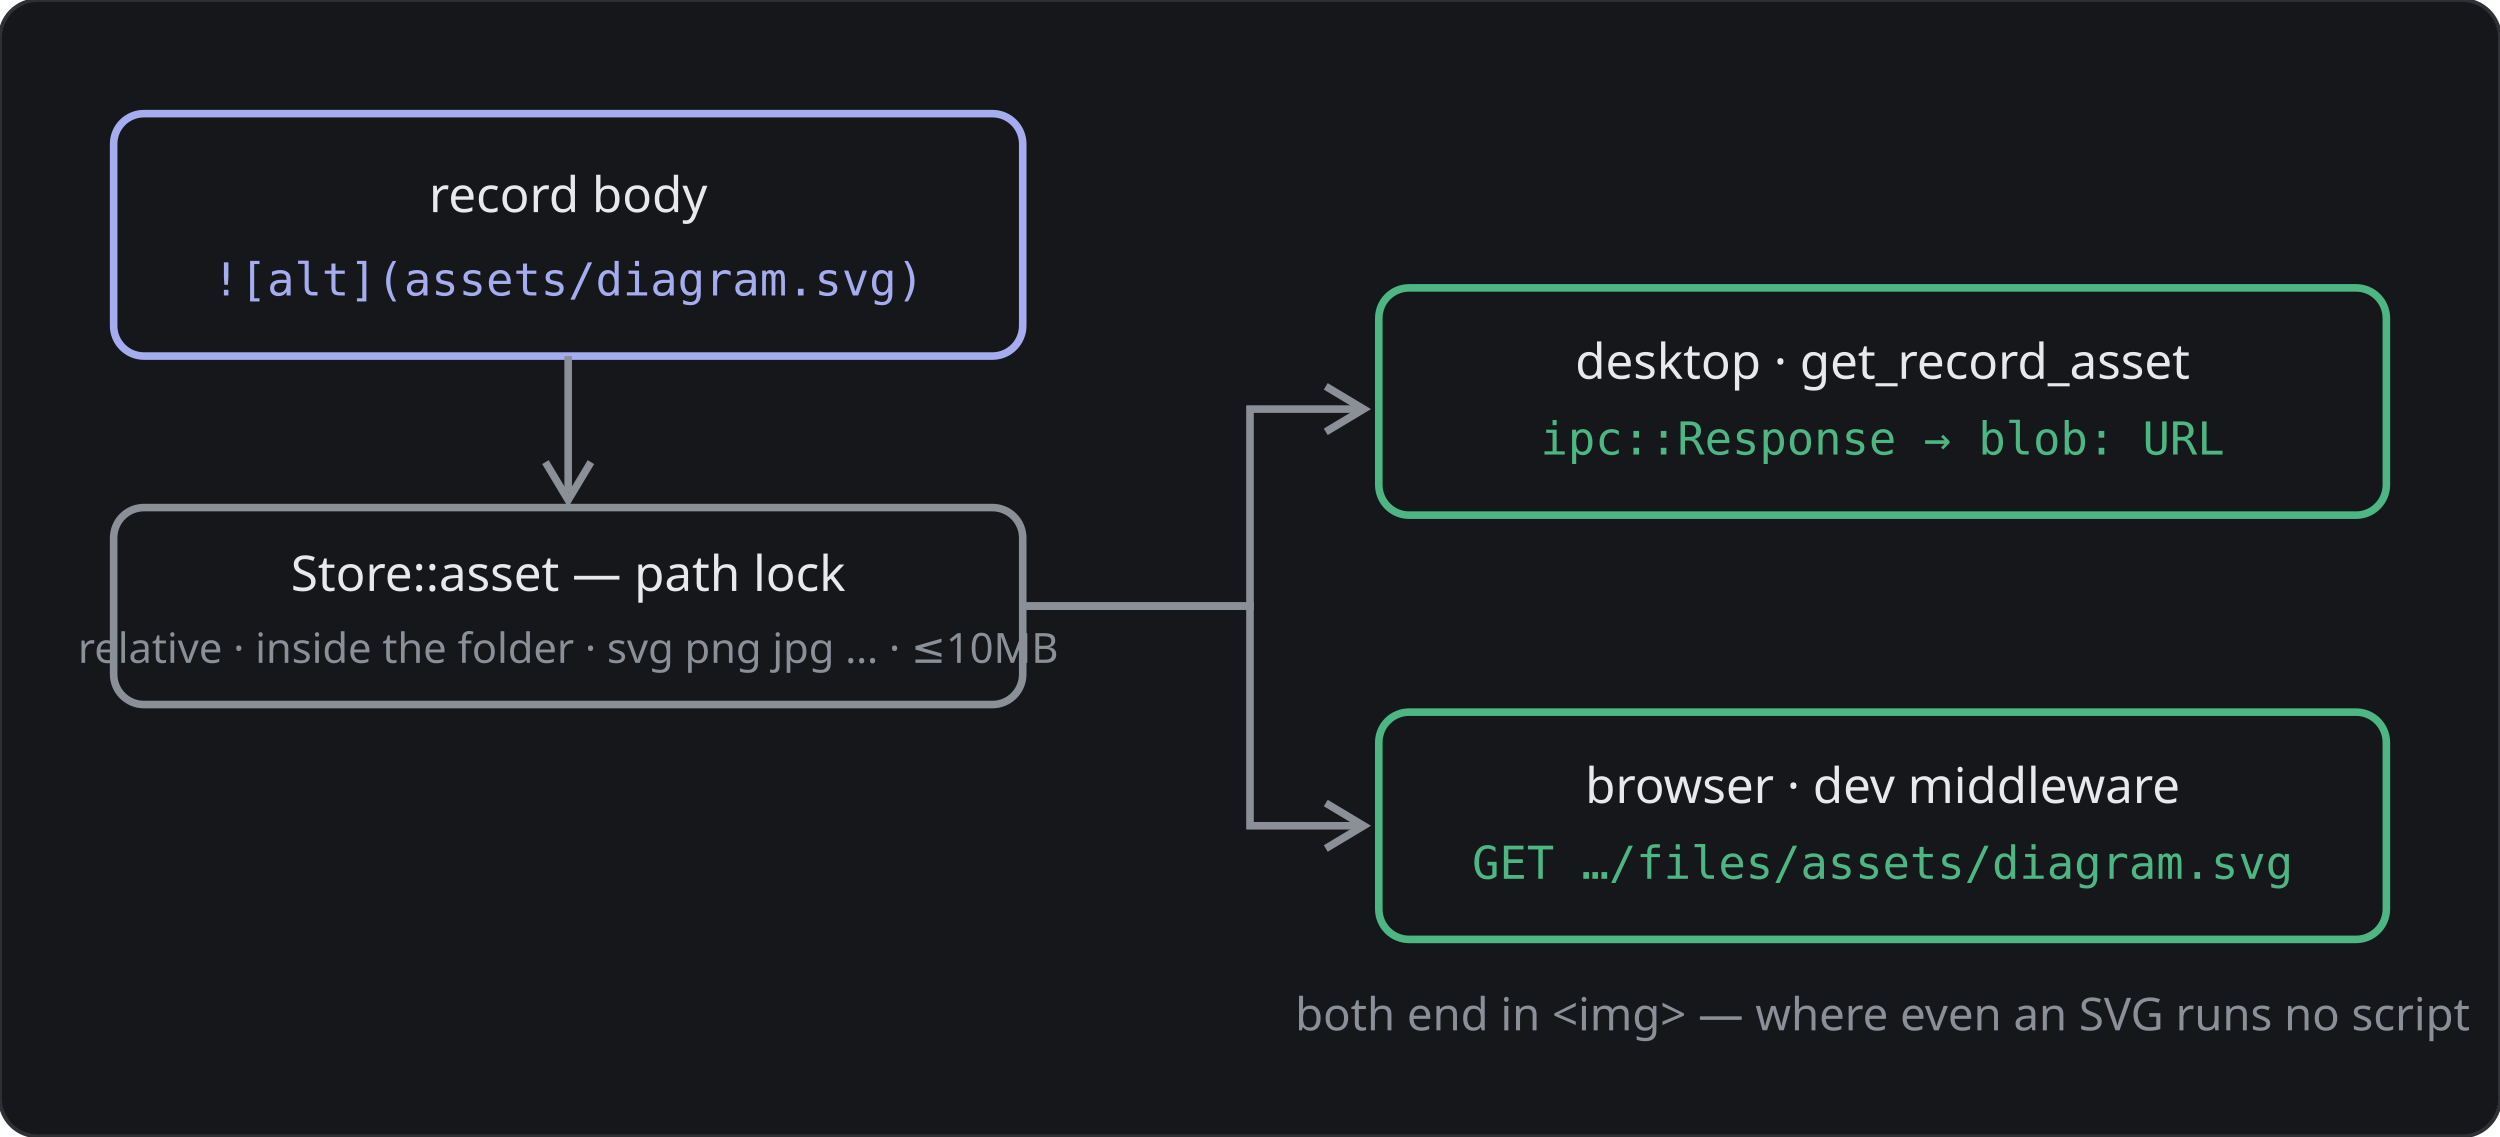
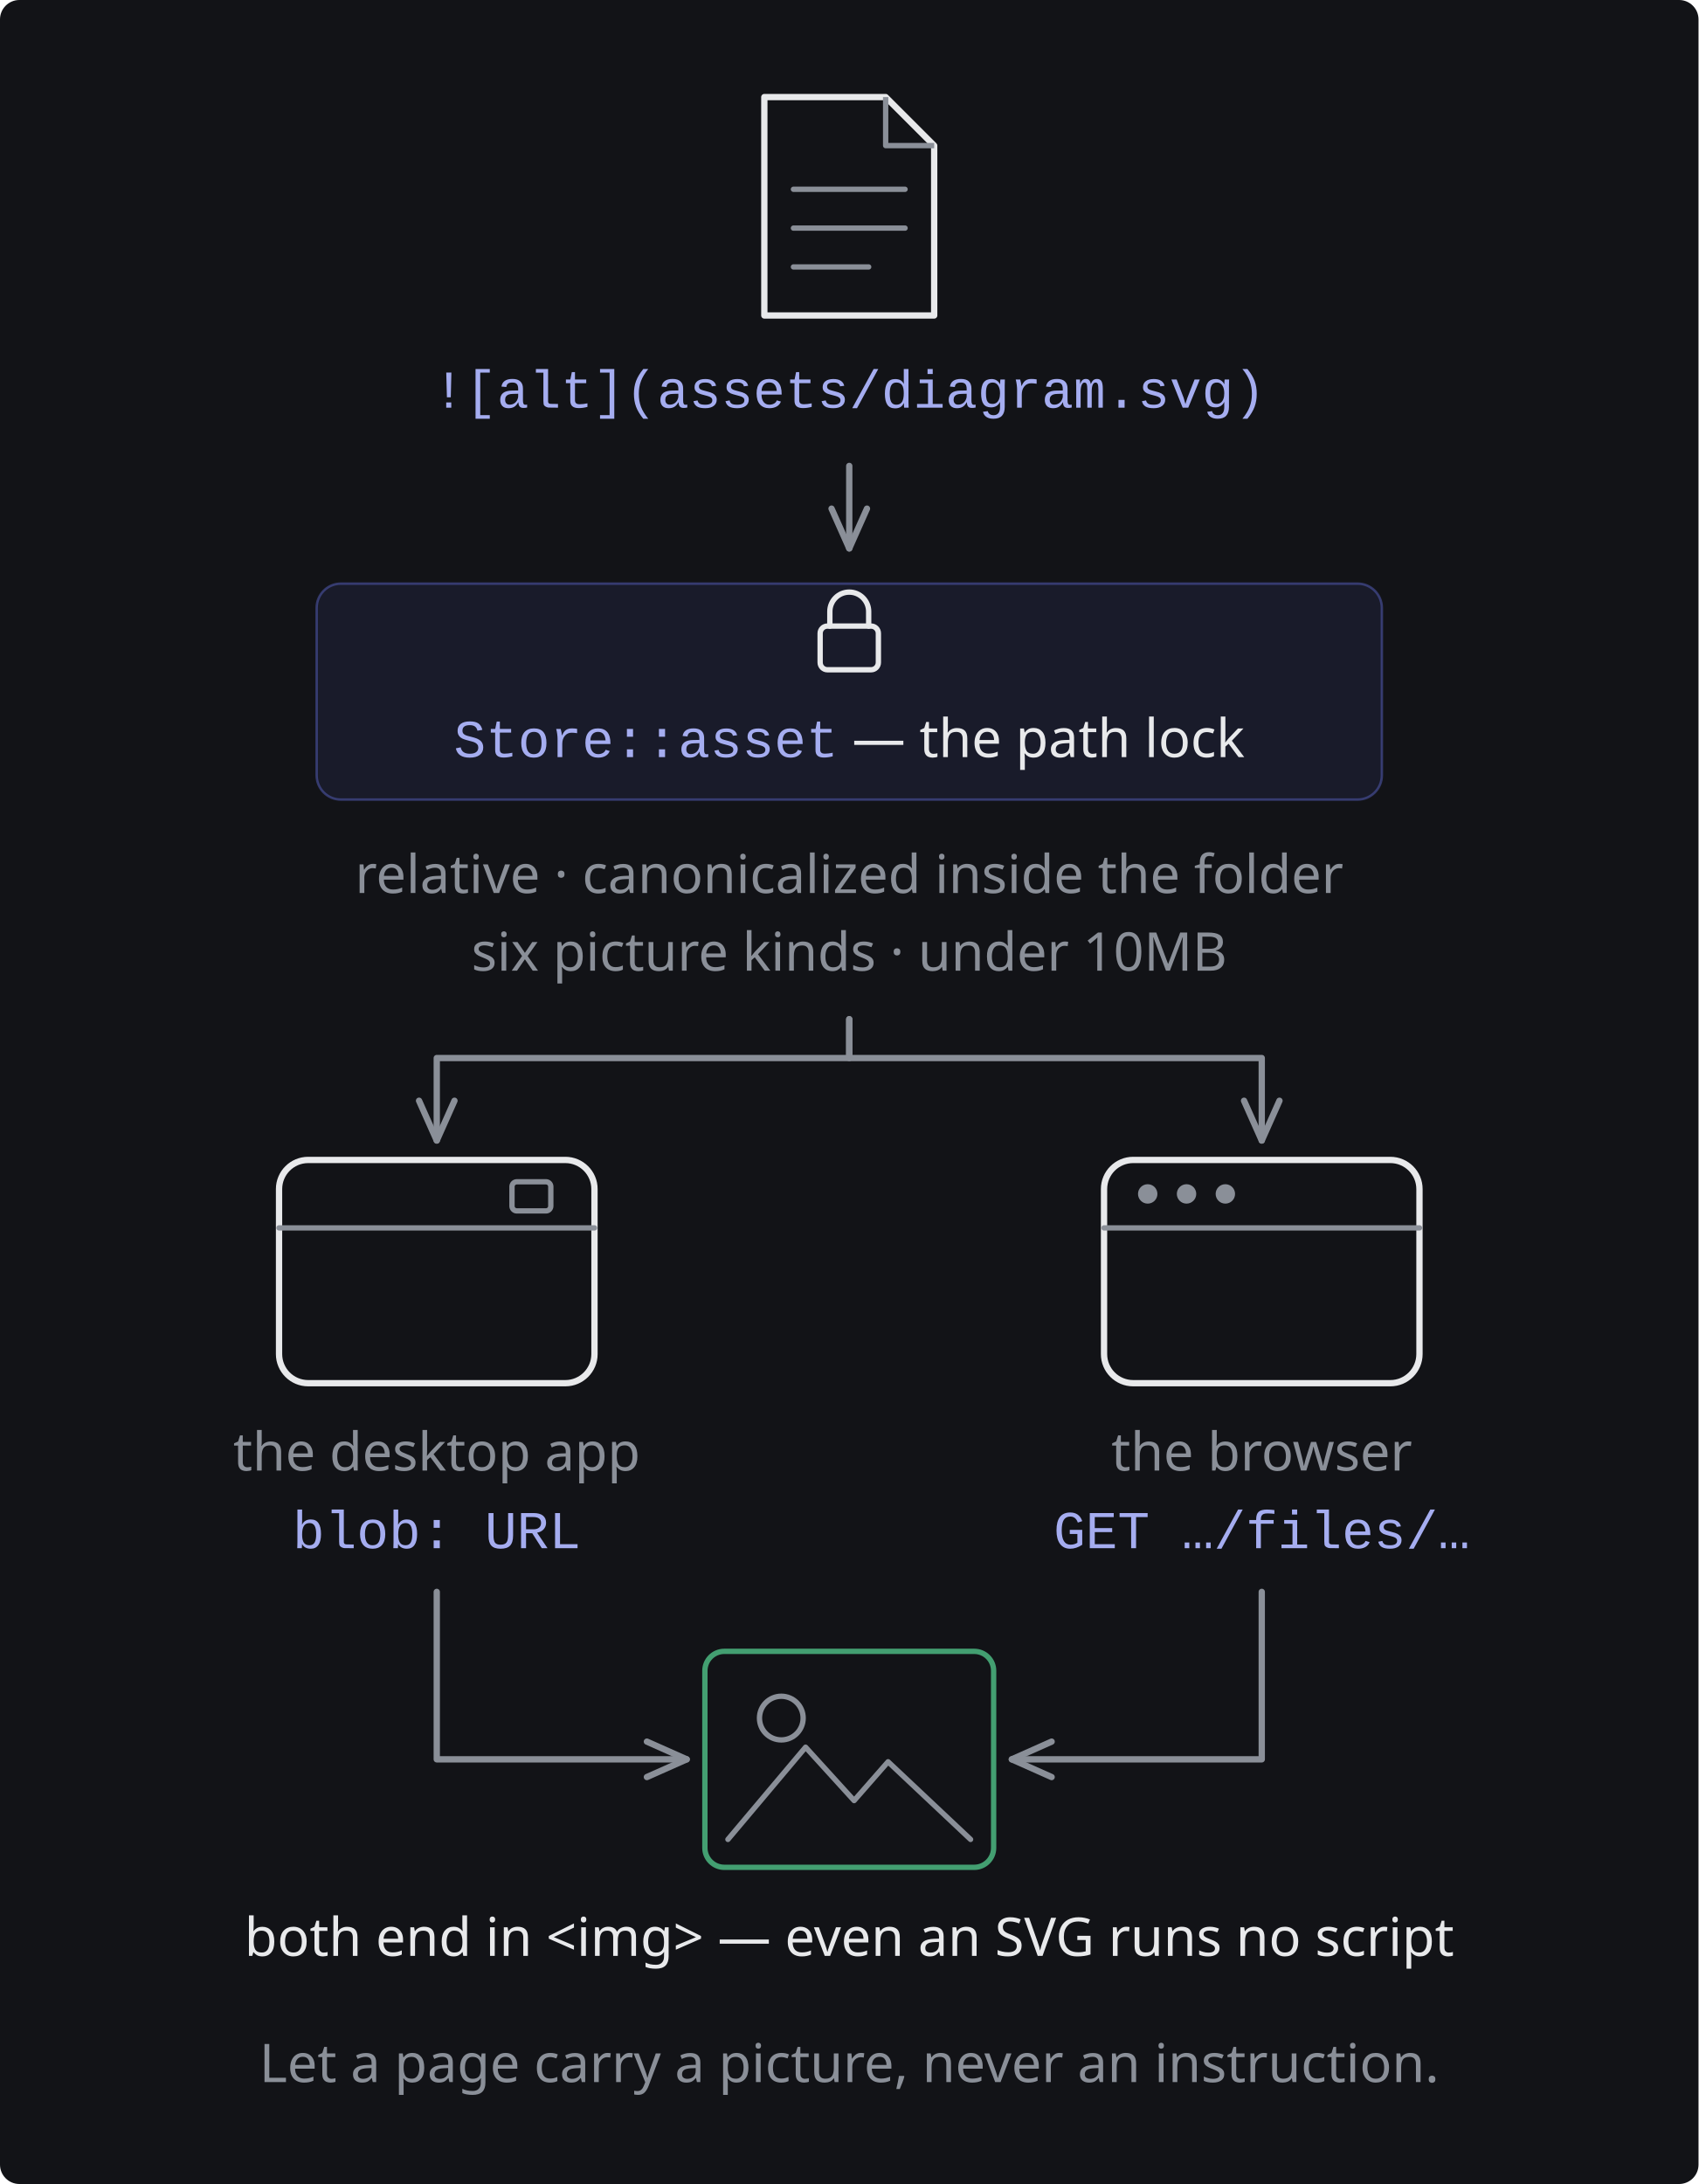
- <svg xmlns="http://www.w3.org/2000/svg" viewBox="0 0 660 300" width="660" height="300" font-family="Segoe UI, sans-serif" font-size="13">
-   <rect x="0" y="0" width="660" height="300" rx="10" fill="#16171a" stroke="#2f3035" />
-   <rect x="30" y="30" width="240" height="64" rx="8" fill="none" stroke="#a5adf0" stroke-width="2" />
-   <text x="150" y="56" fill="#e8e9eb" text-anchor="middle">record body</text>
-   <text x="150" y="78" fill="#a5adf0" text-anchor="middle" font-family="Consolas, monospace" font-size="12">![alt](assets/diagram.svg)</text>
-   <path d="M150 94 v36" stroke="#8a8f98" stroke-width="2" fill="none" />
-   <path d="M144 122 l6 10 l6 -10" fill="none" stroke="#8a8f98" stroke-width="2" />
-   <rect x="30" y="134" width="240" height="52" rx="8" fill="none" stroke="#8a8f98" stroke-width="2" />
-   <text x="150" y="156" fill="#e8e9eb" text-anchor="middle">Store::asset — path lock</text>
-   <text x="150" y="175" fill="#8a8f98" text-anchor="middle" font-size="11">relative · inside the folder · svg png jpg … · ≤10MB</text>
-   <path d="M270 160 h60 v-52 h28" stroke="#8a8f98" stroke-width="2" fill="none" />
-   <path d="M350 102 l10 6 l-10 6" fill="none" stroke="#8a8f98" stroke-width="2" />
-   <path d="M270 160 h60 v58 h28" stroke="#8a8f98" stroke-width="2" fill="none" />
-   <path d="M350 212 l10 6 l-10 6" fill="none" stroke="#8a8f98" stroke-width="2" />
-   <rect x="364" y="76" width="266" height="60" rx="8" fill="none" stroke="#4cb782" stroke-width="2" />
-   <text x="497" y="100" fill="#e8e9eb" text-anchor="middle">desktop · get_record_asset</text>
-   <text x="497" y="120" fill="#4cb782" text-anchor="middle" font-family="Consolas, monospace" font-size="12">ipc::Response → blob: URL</text>
-   <rect x="364" y="188" width="266" height="60" rx="8" fill="none" stroke="#4cb782" stroke-width="2" />
-   <text x="497" y="212" fill="#e8e9eb" text-anchor="middle">browser · dev middleware</text>
-   <text x="497" y="232" fill="#4cb782" text-anchor="middle" font-family="Consolas, monospace" font-size="12">GET …/files/assets/diagram.svg</text>
-   <text x="497" y="272" fill="#8a8f98" text-anchor="middle" font-size="12">both end in &lt;img&gt; — where even an SVG runs no script</text>
+ <svg xmlns="http://www.w3.org/2000/svg" viewBox="0 0 700 900" width="700" height="900" role="img" aria-label="How a referenced image reaches the reader: the record's one citation line goes through the Store::asset path lock, then over either transport — desktop blob URL or browser GET — and both end in an img element, where even an SVG runs no script.">
+   <style>
+     .s { font-family: system-ui, "Segoe UI", sans-serif; }
+     .m { font-family: "Cascadia Mono", Consolas, "Liberation Mono", monospace; }
+   </style>
+   <rect width="700" height="900" rx="8" fill="#121317" />
+   <path d="M315,40 h50 l20,20 v70 h-70 z" fill="none" stroke="#e8e9eb" stroke-width="2.6" stroke-linecap="round" stroke-linejoin="round" />
+   <path d="M365,40 v20 h20" fill="none" stroke="#8a8f98" stroke-width="2.2" stroke-linejoin="round" />
+   <line x1="327" y1="78" x2="373" y2="78" stroke="#8a8f98" stroke-width="2.2" stroke-linecap="round" />
+   <line x1="327" y1="94" x2="373" y2="94" stroke="#8a8f98" stroke-width="2.2" stroke-linecap="round" />
+   <line x1="327" y1="110" x2="358" y2="110" stroke="#8a8f98" stroke-width="2.2" stroke-linecap="round" />
+   <text class="m" x="350" y="168" font-size="22" fill="#a5adf0" text-anchor="middle">![alt](assets/diagram.svg)</text>
+   <line x1="350" y1="192" x2="350" y2="226" stroke="#8a8f98" stroke-width="2.6" stroke-linecap="round" />
+   <path d="M342.7,209.6 L350,226 L357.3,209.6" fill="none" stroke="#8a8f98" stroke-width="2.6" stroke-linecap="round" stroke-linejoin="round" />
+   <rect x="130.5" y="240.5" width="439" height="89" rx="10" fill="#5e6ad2" fill-opacity="0.10" stroke="#5e6ad2" stroke-opacity="0.45" />
+   <rect x="338" y="258" width="24" height="18" rx="3" fill="none" stroke="#e8e9eb" stroke-width="2.2" stroke-linecap="round" stroke-linejoin="round" />
+   <path d="M342,258 v-6 a8,8 0 0 1 16,0 v6" fill="none" stroke="#e8e9eb" stroke-width="2.2" stroke-linecap="round" />
+   <text class="s" x="350" y="312" font-size="22" fill="#e8e9eb" text-anchor="middle">
+     <tspan class="m" fill="#a5adf0">Store::asset</tspan> — the path lock</text>
+   <text class="s" x="350" y="368" font-size="22" fill="#8a8f98" text-anchor="middle">relative · canonicalized inside the folder</text>
+   <text class="s" x="350" y="400" font-size="22" fill="#8a8f98" text-anchor="middle">six picture kinds · under 10MB</text>
+   <path d="M350,420 L350,436 L180,436 L180,470" fill="none" stroke="#8a8f98" stroke-width="2.6" stroke-linecap="round" stroke-linejoin="round" />
+   <path d="M172.7,453.6 L180,470 L187.3,453.6" fill="none" stroke="#8a8f98" stroke-width="2.6" stroke-linecap="round" stroke-linejoin="round" />
+   <path d="M350,420 L350,436 L520,436 L520,470" fill="none" stroke="#8a8f98" stroke-width="2.6" stroke-linecap="round" stroke-linejoin="round" />
+   <path d="M512.7,453.6 L520,470 L527.3,453.6" fill="none" stroke="#8a8f98" stroke-width="2.6" stroke-linecap="round" stroke-linejoin="round" />
+   <rect x="115" y="478" width="130" height="92" rx="12" fill="none" stroke="#e8e9eb" stroke-width="2.6" stroke-linecap="round" stroke-linejoin="round" />
+   <line x1="115" y1="506" x2="245" y2="506" stroke="#8a8f98" stroke-width="2.2" stroke-linecap="round" />
+   <rect x="211" y="487" width="16" height="12" rx="2" fill="none" stroke="#8a8f98" stroke-width="2.2" stroke-linecap="round" stroke-linejoin="round" />
+   <rect x="455" y="478" width="130" height="92" rx="12" fill="none" stroke="#e8e9eb" stroke-width="2.6" stroke-linecap="round" stroke-linejoin="round" />
+   <line x1="455" y1="506" x2="585" y2="506" stroke="#8a8f98" stroke-width="2.2" stroke-linecap="round" />
+   <circle cx="473" cy="492" r="4" fill="#8a8f98" />
+   <circle cx="489" cy="492" r="4" fill="#8a8f98" />
+   <circle cx="505" cy="492" r="4" fill="#8a8f98" />
+   <text class="s" x="180" y="606" font-size="22" fill="#8a8f98" text-anchor="middle">the desktop app</text>
+   <text class="m" x="180" y="638" font-size="22" fill="#a5adf0" text-anchor="middle">blob: URL</text>
+   <text class="s" x="520" y="606" font-size="22" fill="#8a8f98" text-anchor="middle">the browser</text>
+   <text class="m" x="520" y="638" font-size="22" fill="#a5adf0" text-anchor="middle">GET …/files/…</text>
+   <path d="M180,656 L180,725 L283,725" fill="none" stroke="#8a8f98" stroke-width="2.6" stroke-linecap="round" stroke-linejoin="round" />
+   <path d="M266.6,732.3 L283,725 L266.6,717.7" fill="none" stroke="#8a8f98" stroke-width="2.6" stroke-linecap="round" stroke-linejoin="round" />
+   <path d="M520,656 L520,725 L417,725" fill="none" stroke="#8a8f98" stroke-width="2.6" stroke-linecap="round" stroke-linejoin="round" />
+   <path d="M433.4,732.3 L417,725 L433.4,717.7" fill="none" stroke="#8a8f98" stroke-width="2.6" stroke-linecap="round" stroke-linejoin="round" />
+   <rect x="290.5" y="680.5" width="119" height="89" rx="8" fill="none" stroke="#4cb782" stroke-opacity="0.85" stroke-width="2.2" />
+   <circle cx="322" cy="708" r="9" fill="none" stroke="#8a8f98" stroke-width="2.2" />
+   <path d="M300,758 L332,720 L352,742 L366,726 L400,758" fill="none" stroke="#8a8f98" stroke-width="2.2" stroke-linecap="round" stroke-linejoin="round" />
+   <text class="s" x="350" y="806" font-size="22" fill="#e8e9eb" text-anchor="middle">both end in &lt;img&gt; — even an SVG runs no script</text>
+   <text class="s" x="350" y="858" font-size="22" fill="#8a8f98" text-anchor="middle">Let a page carry a picture, never an instruction.</text>
</svg>
